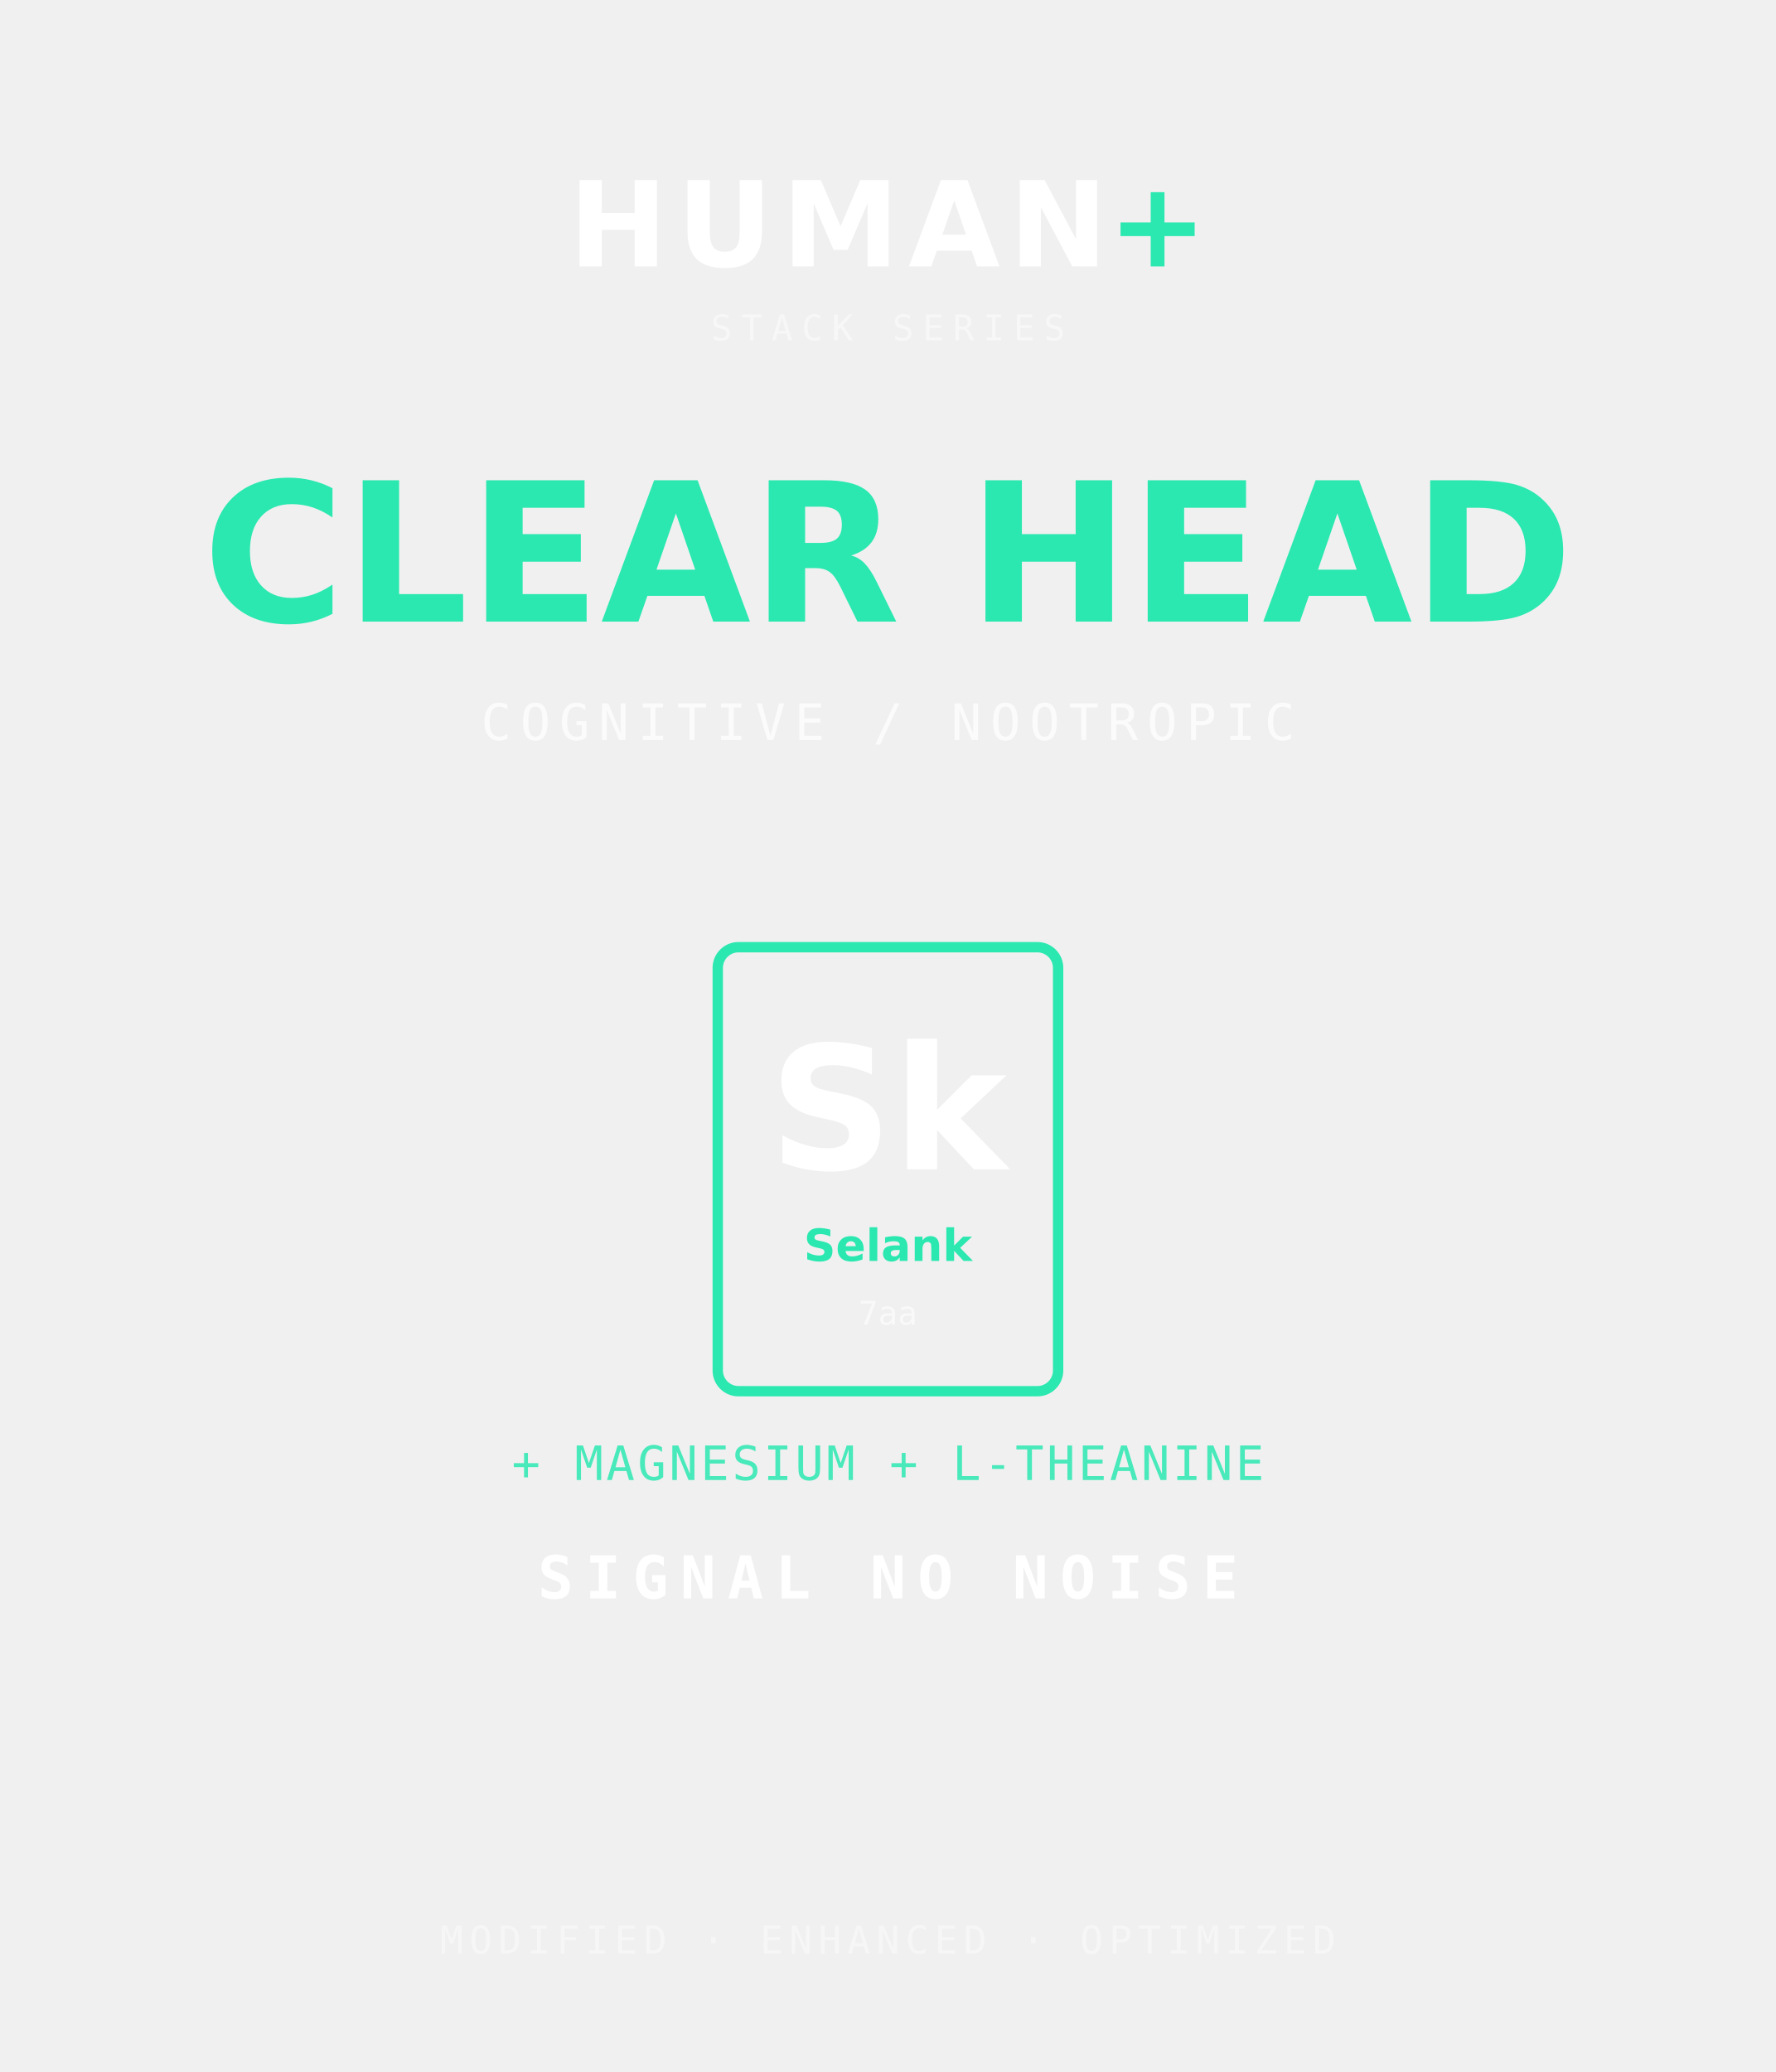
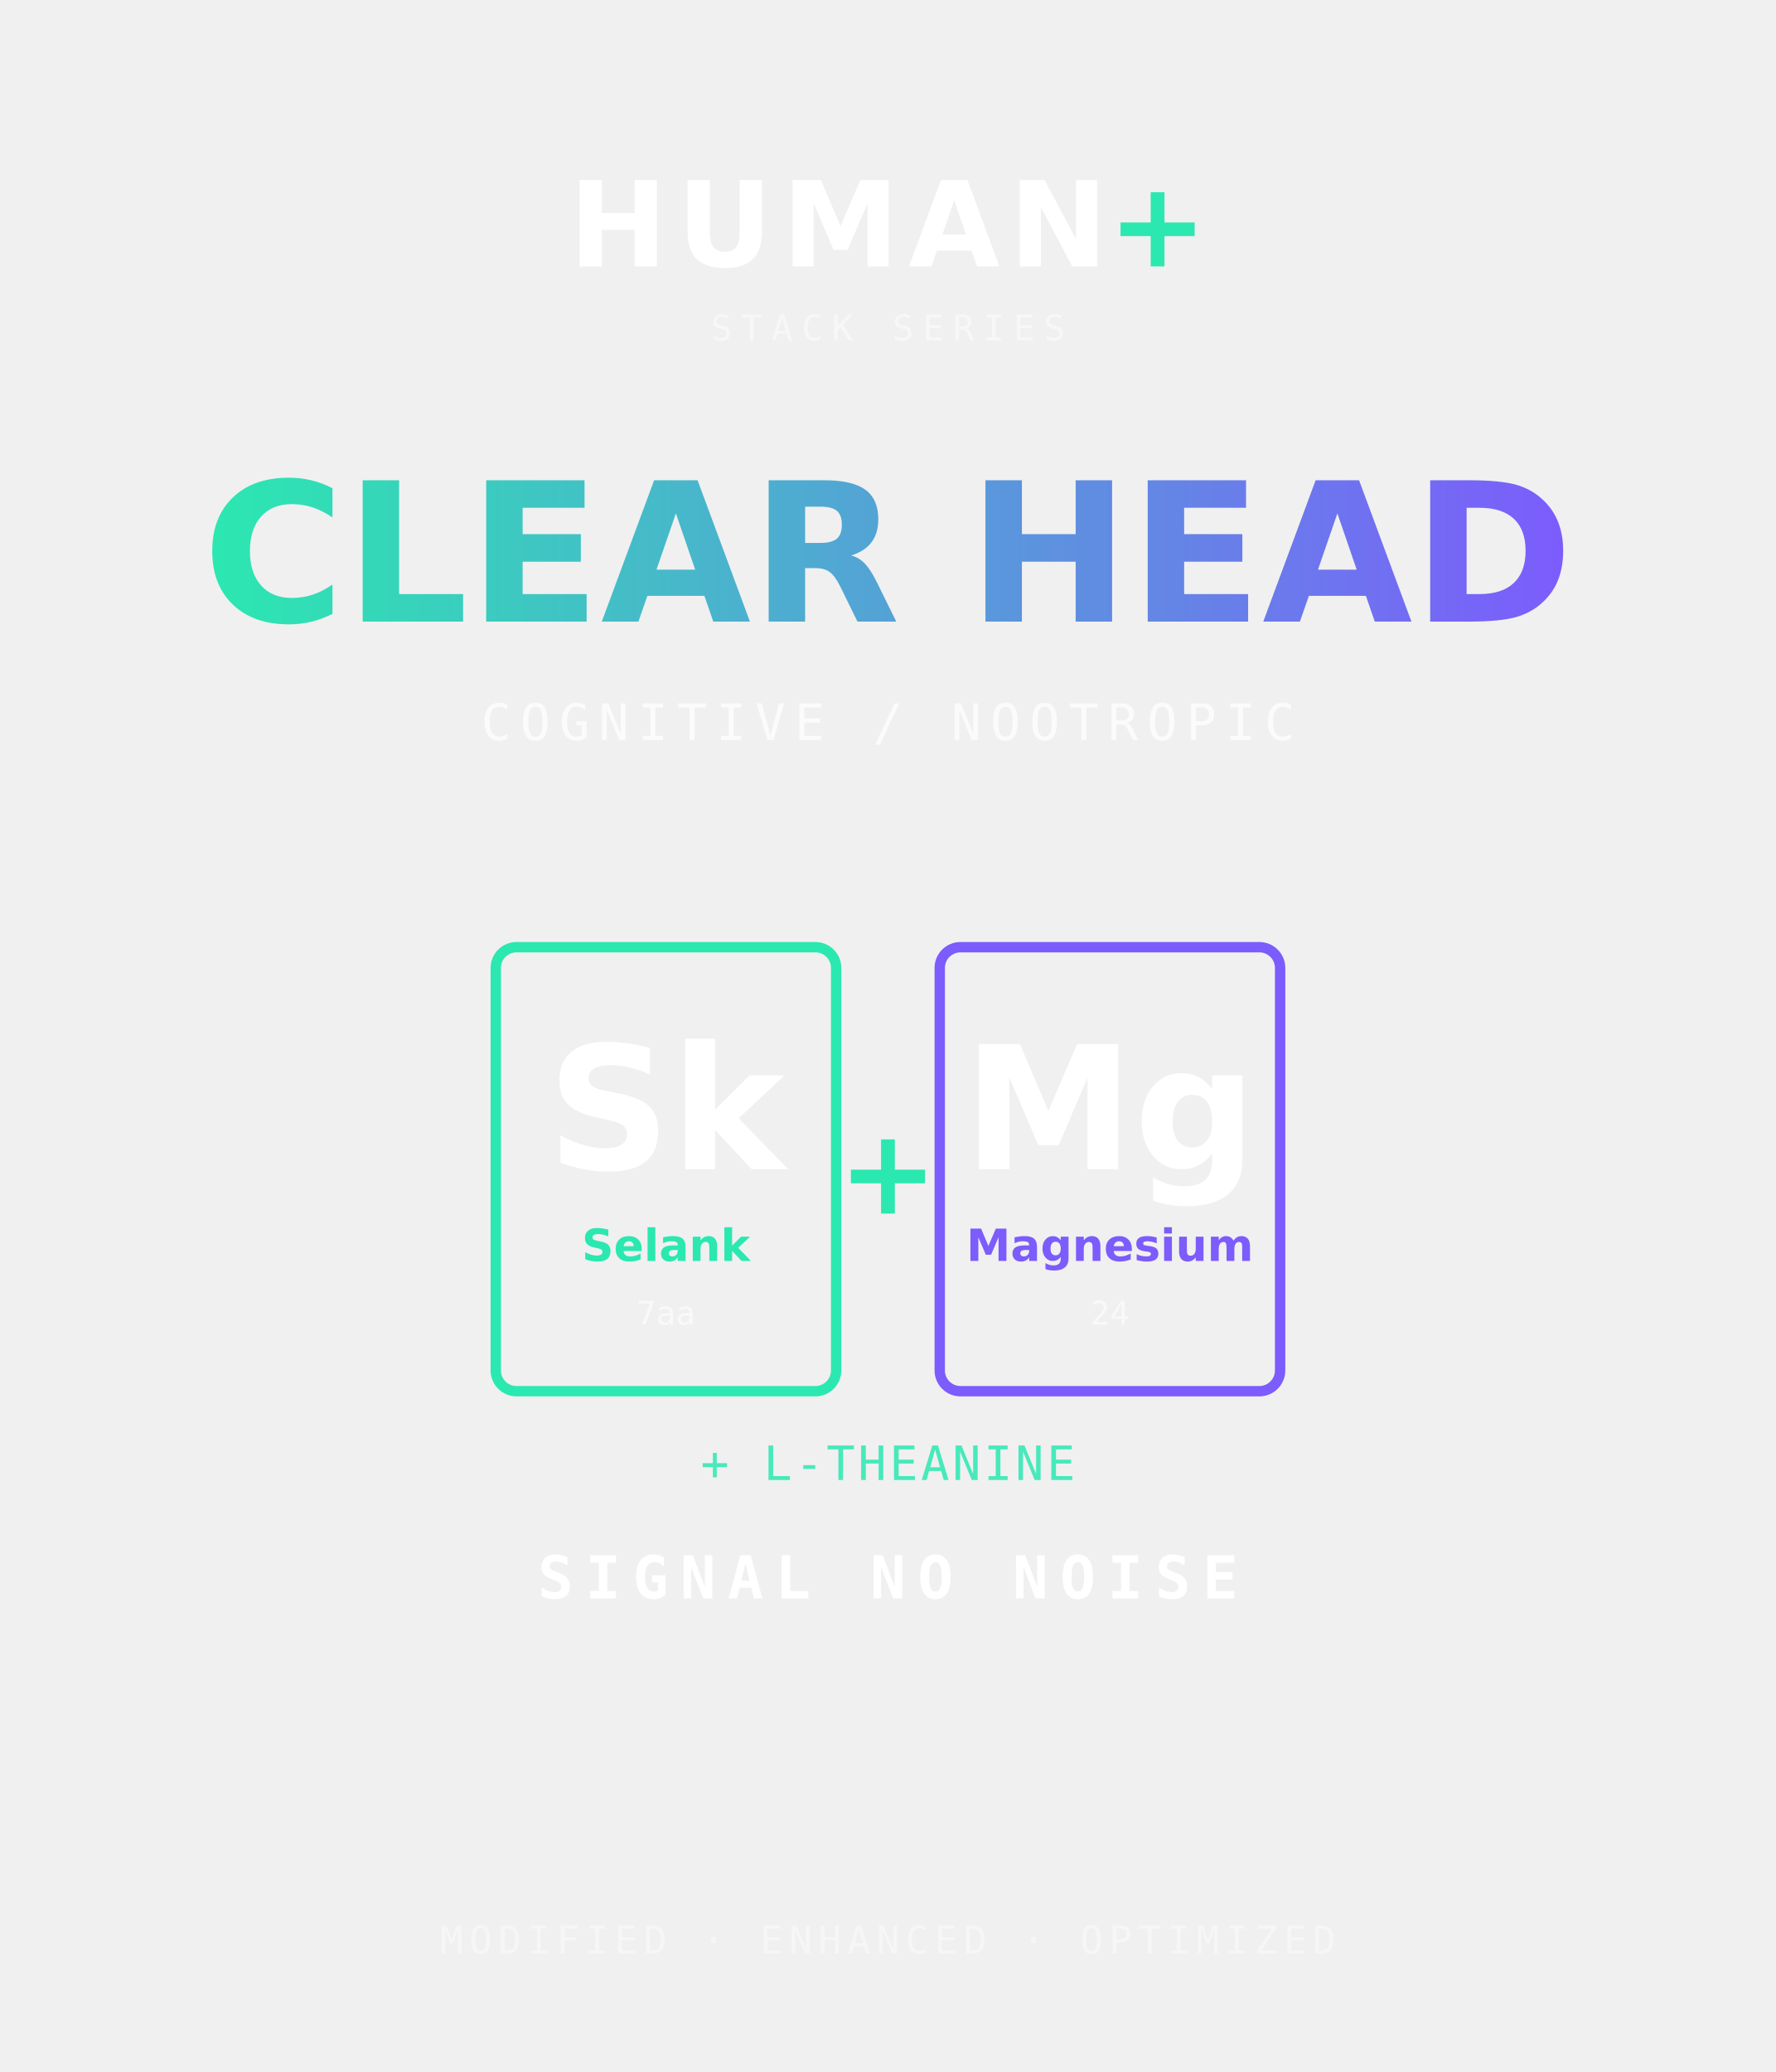
<svg xmlns="http://www.w3.org/2000/svg" viewBox="0 0 1200 1400" width="1200" height="1400">
  <defs>
    <linearGradient id="g" x1="0" y1="0" x2="1" y2="0">
      <stop offset="0%" stop-color="#2BE8B0" />
+       <stop offset="100%" stop-color="#7C5CFC" />
    </linearGradient>
  </defs>
  <text x="600" y="180" font-family="DejaVu Sans, Liberation Sans, Arial, sans-serif" font-size="80" font-weight="800" text-anchor="middle" letter-spacing="6" fill="#FFFFFF">HUMAN<tspan fill="#2BE8B0">+</tspan>
  </text>
  <text x="600" y="230" font-family="DejaVu Sans Mono, Liberation Mono, monospace" font-size="24" text-anchor="middle" letter-spacing="6" fill="#FFFFFF" fill-opacity="0.45">STACK SERIES</text>
  <text x="600" y="420" font-family="DejaVu Sans, Liberation Sans, Arial, sans-serif" font-size="131" font-weight="800" text-anchor="middle" fill="url(#g)">CLEAR HEAD</text>
  <text x="600" y="500" font-family="DejaVu Sans Mono, Liberation Mono, monospace" font-size="34" letter-spacing="6" text-anchor="middle" fill="#FFFFFF" fill-opacity="0.75">COGNITIVE / NOOTROPIC</text>
-   <rect x="485.0" y="640" width="230" height="300" rx="14" fill="none" stroke="#2BE8B0" stroke-width="7" />
-   <text x="600.0" y="790" font-family="DejaVu Sans, Liberation Sans, Arial, sans-serif" font-size="116" font-weight="800" text-anchor="middle" fill="#FFFFFF">Sk</text>
-   <text x="600.0" y="852" font-family="DejaVu Sans, Liberation Sans, Arial, sans-serif" font-size="30" font-weight="700" text-anchor="middle" fill="#2BE8B0">Selank</text>
-   <text x="600.0" y="895" font-family="DejaVu Sans Mono, Liberation Mono, monospace" font-size="22" text-anchor="middle" fill="#FFFFFF" fill-opacity="0.6">7aa</text>
-   <text x="600" y="1000" font-family="DejaVu Sans Mono, Liberation Mono, monospace" font-size="32" letter-spacing="2" text-anchor="middle" fill="#2BE8B0" fill-opacity="0.85">+ MAGNESIUM + L-THEANINE</text>
+   <rect x="335.0" y="640" width="230" height="300" rx="14" fill="none" stroke="#2BE8B0" stroke-width="7" />
+   <text x="450.0" y="790" font-family="DejaVu Sans, Liberation Sans, Arial, sans-serif" font-size="116" font-weight="800" text-anchor="middle" fill="#FFFFFF">Sk</text>
+   <text x="450.0" y="852" font-family="DejaVu Sans, Liberation Sans, Arial, sans-serif" font-size="30" font-weight="700" text-anchor="middle" fill="#2BE8B0">Selank</text>
+   <text x="450.0" y="895" font-family="DejaVu Sans Mono, Liberation Mono, monospace" font-size="22" text-anchor="middle" fill="#FFFFFF" fill-opacity="0.6">7aa</text>
+   <text x="600.0" y="820.0" font-family="DejaVu Sans, Liberation Sans, Arial, sans-serif" font-size="80" font-weight="800" text-anchor="middle" fill="#2BE8B0">+</text>
+   <rect x="635.0" y="640" width="230" height="300" rx="14" fill="none" stroke="#7C5CFC" stroke-width="7" />
+   <text x="750.0" y="790" font-family="DejaVu Sans, Liberation Sans, Arial, sans-serif" font-size="116" font-weight="800" text-anchor="middle" fill="#FFFFFF">Mg</text>
+   <text x="750.0" y="852" font-family="DejaVu Sans, Liberation Sans, Arial, sans-serif" font-size="30" font-weight="700" text-anchor="middle" fill="#7C5CFC">Magnesium</text>
+   <text x="750.0" y="895" font-family="DejaVu Sans Mono, Liberation Mono, monospace" font-size="22" text-anchor="middle" fill="#FFFFFF" fill-opacity="0.6">24</text>
+   <text x="600" y="1000" font-family="DejaVu Sans Mono, Liberation Mono, monospace" font-size="32" letter-spacing="2" text-anchor="middle" fill="#2BE8B0" fill-opacity="0.85">+ L-THEANINE</text>
  <text x="600" y="1080" font-family="DejaVu Sans Mono, Liberation Mono, monospace" font-size="40" font-weight="700" letter-spacing="8" text-anchor="middle" fill="#FFFFFF">SIGNAL NO NOISE</text>
  <text x="600" y="1320" font-family="DejaVu Sans Mono, Liberation Mono, monospace" font-size="26" letter-spacing="4" text-anchor="middle" fill="#FFFFFF" fill-opacity="0.4">MODIFIED · ENHANCED · OPTIMIZED</text>
</svg>
